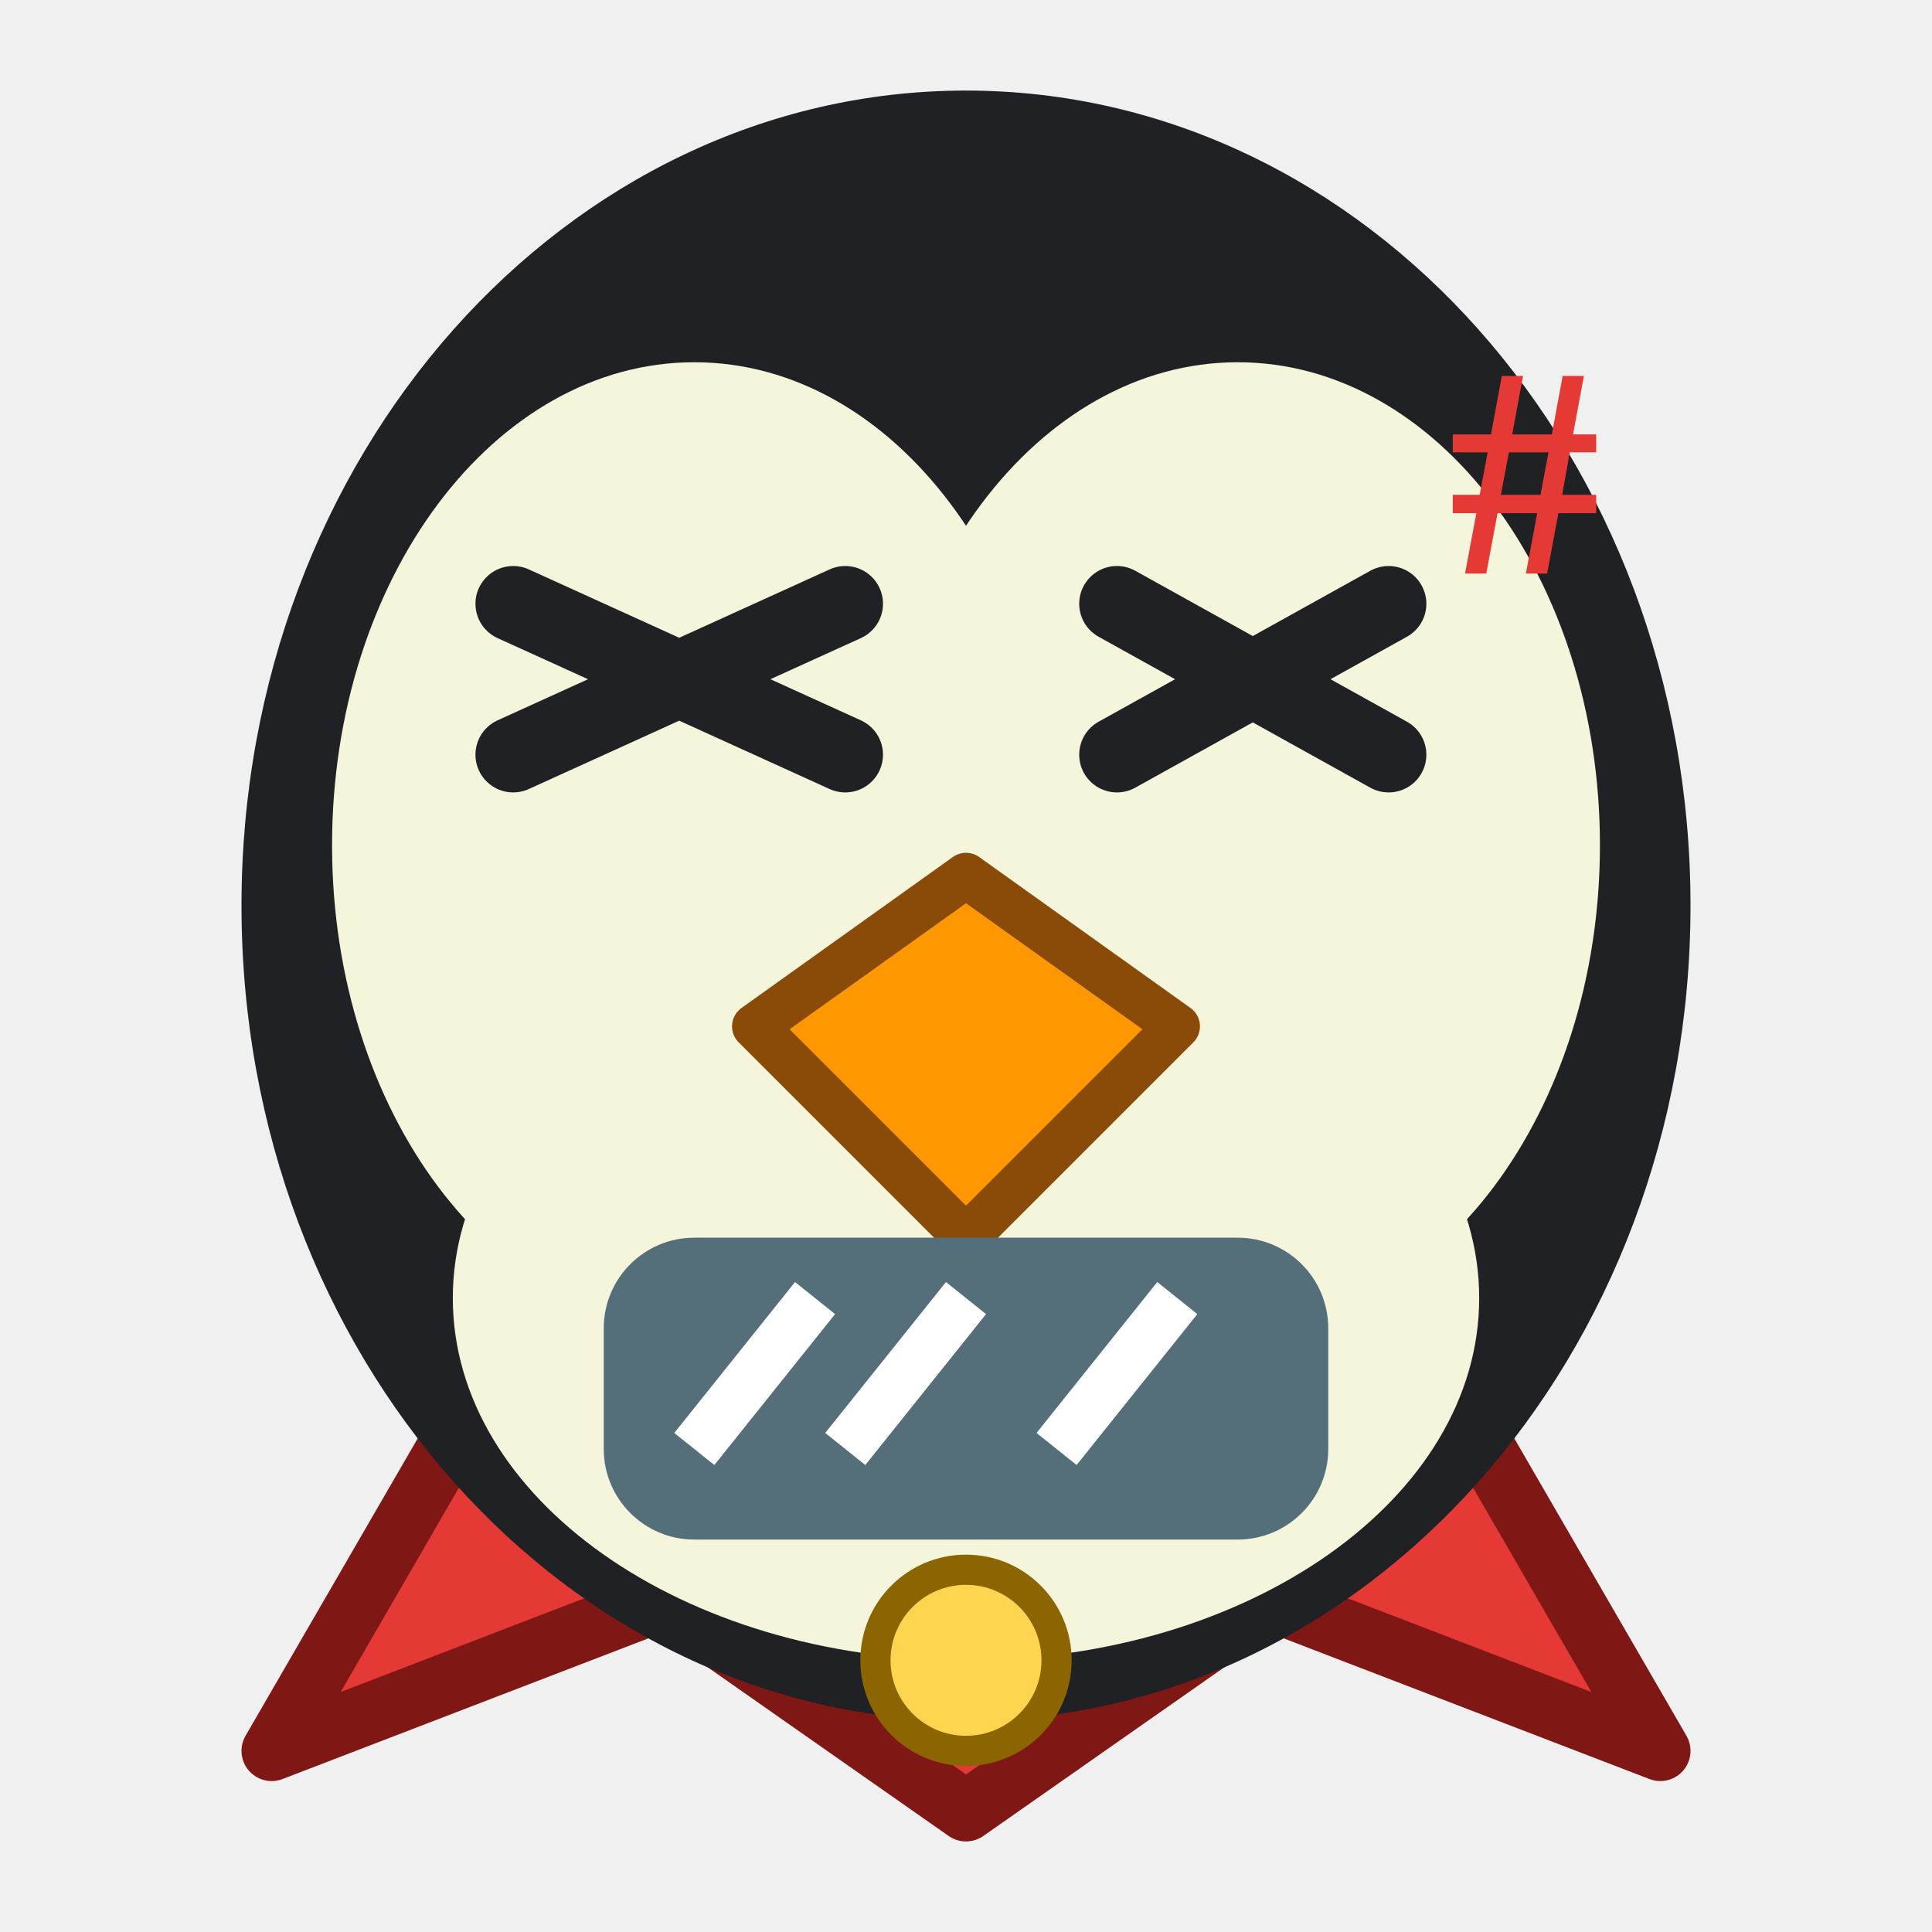
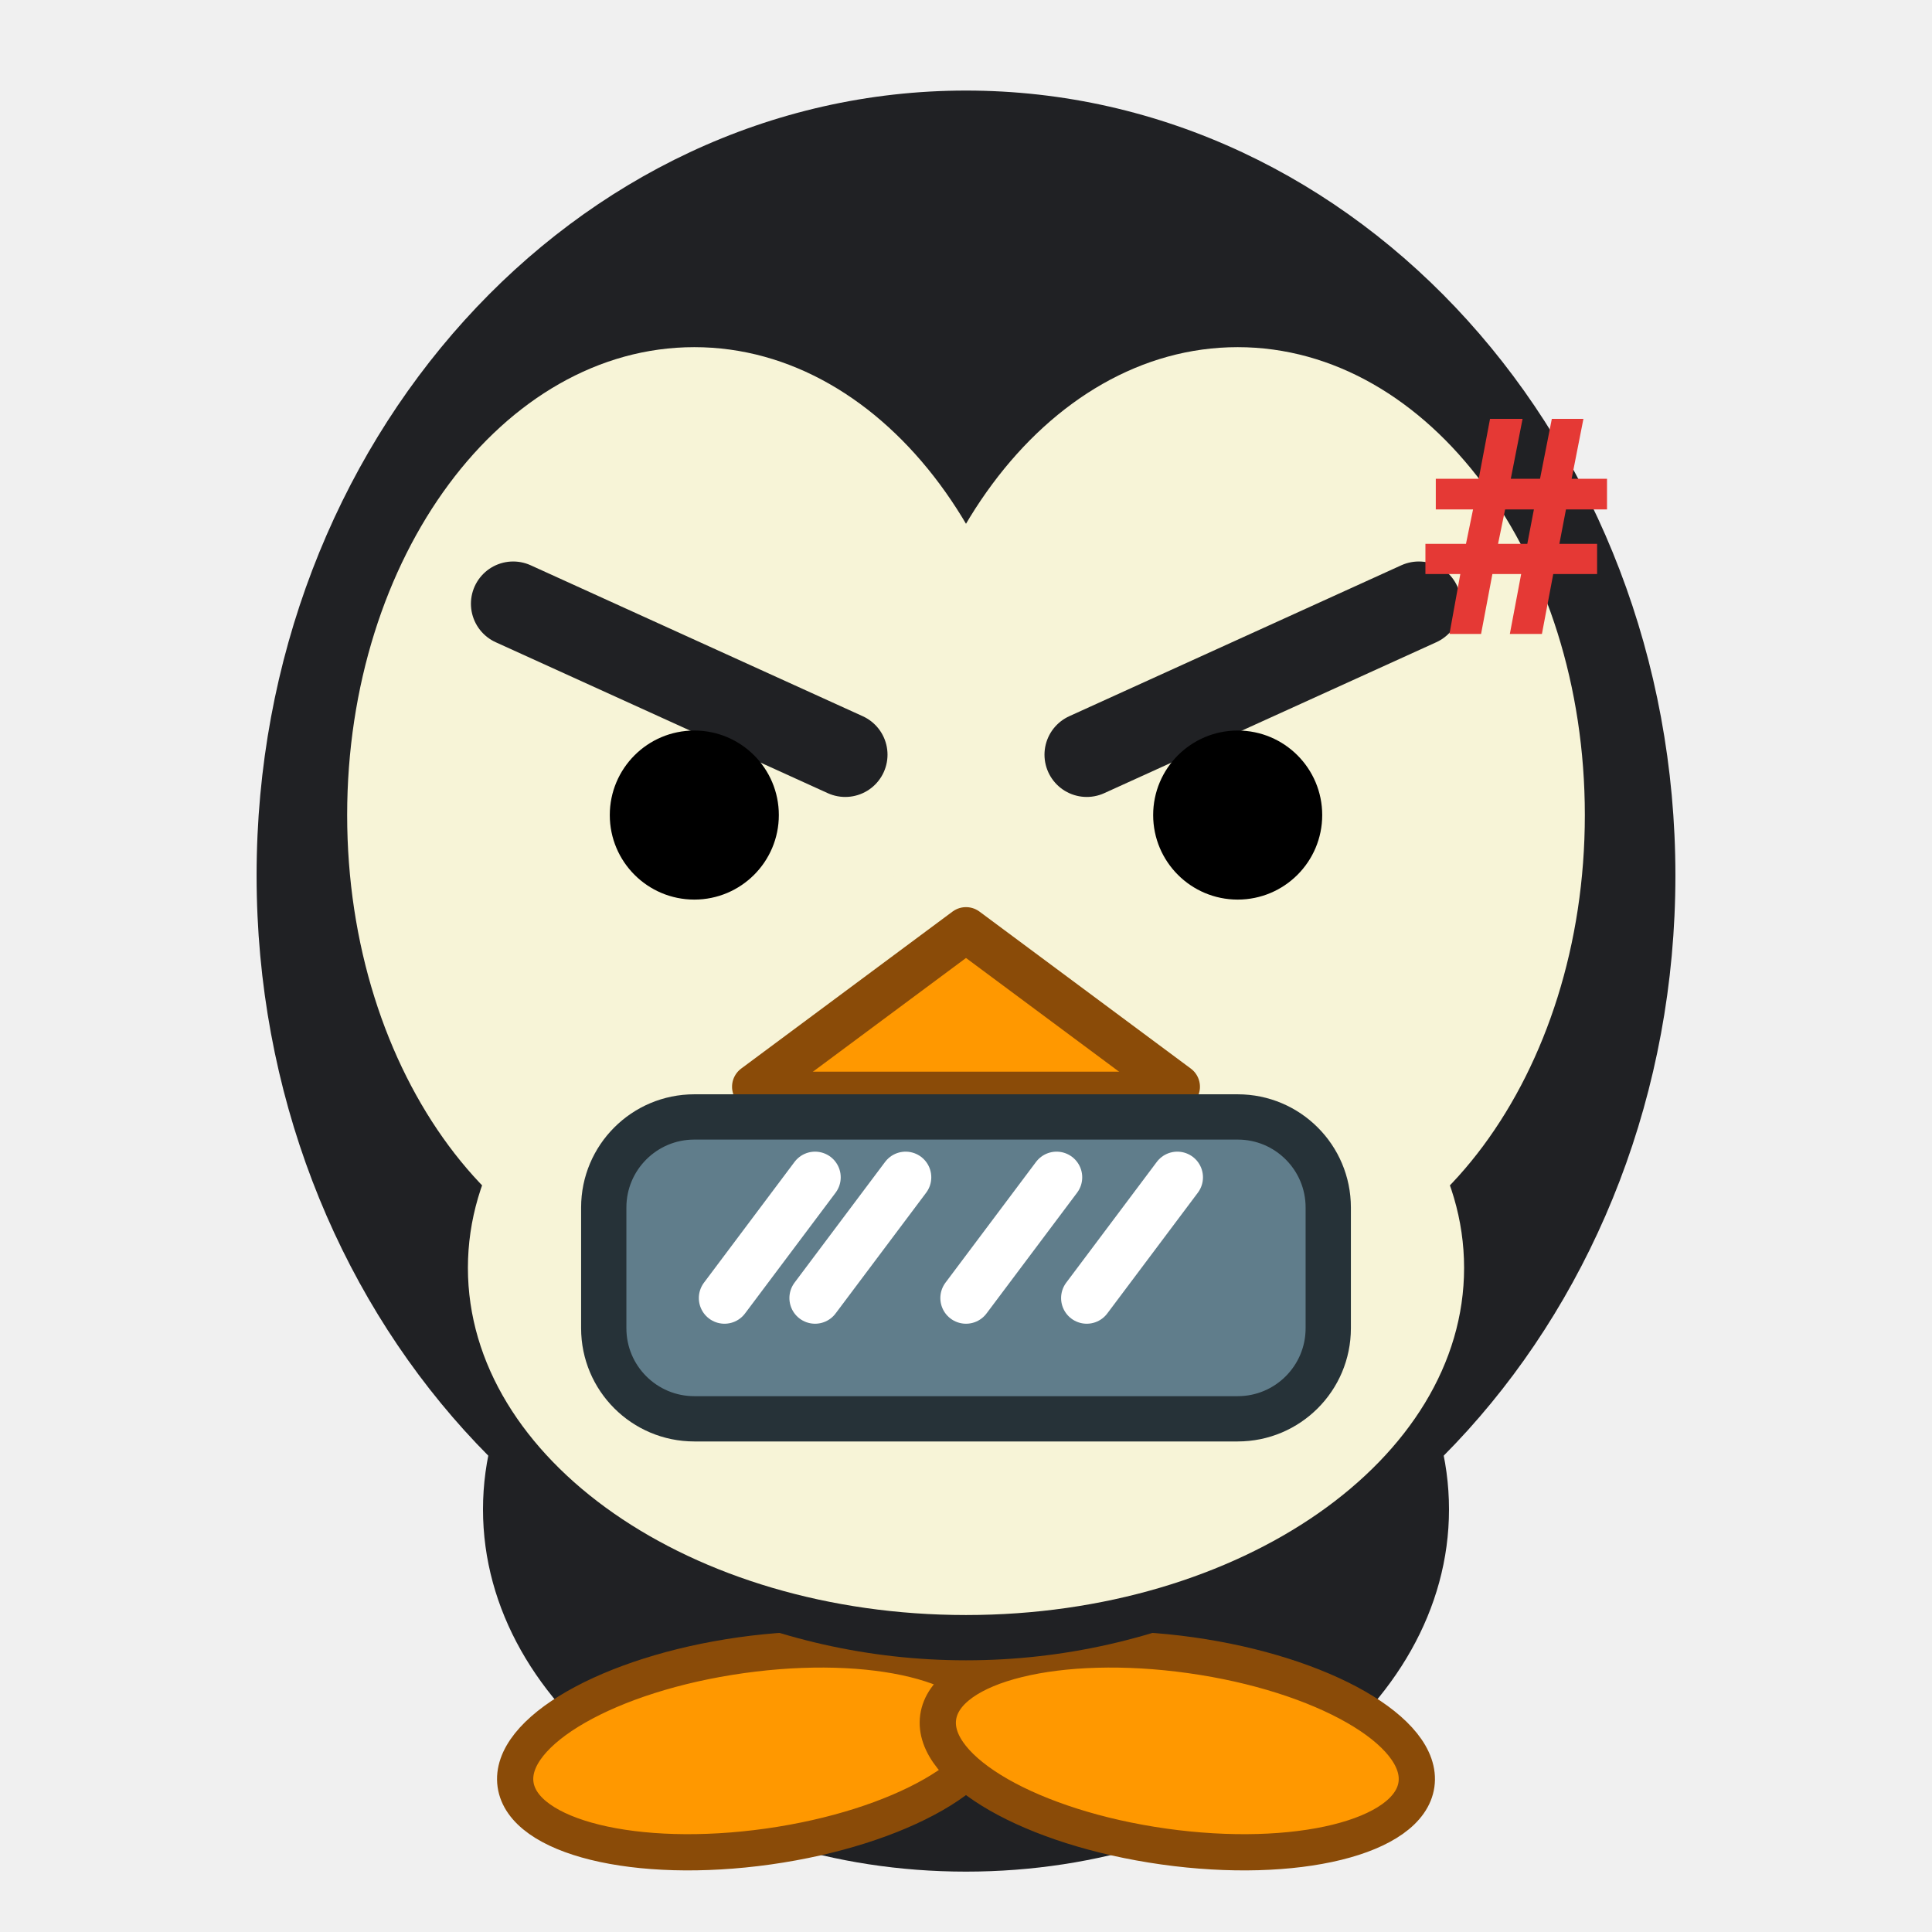
<svg xmlns="http://www.w3.org/2000/svg" width="64" height="64" viewBox="0 0 64 64">
-   <path d="M9 58 20 39h24l11 19-13-5-10 7-10-7z" fill="#e53935" stroke="#7f1715" stroke-width="2" stroke-linejoin="round" />
-   <ellipse cx="32" cy="30" rx="24" ry="27" fill="#202124" />
-   <ellipse cx="23" cy="28" rx="12" ry="16" fill="#f5f5dc" />
-   <ellipse cx="41" cy="28" rx="12" ry="16" fill="#f5f5dc" />
-   <ellipse cx="32" cy="43" rx="17" ry="12" fill="#f5f5dc" />
-   <path d="m17 20 11 5m-11 0 11-5m9 0 9 5m-9 0 9-5" stroke="#202124" stroke-width="2.5" stroke-linecap="round" />
-   <path d="m25 34 7-5 7 5-7 7z" fill="#ff9800" stroke="#8a4b08" stroke-width="1.5" stroke-linejoin="round" />
-   <rect x="20" y="41" width="24" height="10" rx="3" fill="#546e7a" />
-   <path d="m23 48 4-5m1 5 4-5m3 5 4-5" stroke="#fff" stroke-width="1.7" />
-   <circle cx="32" cy="55" r="3" fill="#ffd54f" stroke="#8a6500" stroke-width="1" />
-   <text x="48" y="19" font-size="10" font-weight="bold" fill="#e53935">#</text>
+   <ellipse cx="32" cy="50" rx="16" ry="12" fill="#202124" />
+   <ellipse cx="25" cy="58" rx="8" ry="3.2" fill="#ff9800" stroke="#8a4b08" stroke-width="1.2" transform="rotate(-8 25 58)" />
+   <ellipse cx="39" cy="58" rx="8" ry="3.2" fill="#ff9800" stroke="#8a4b08" stroke-width="1.2" transform="rotate(8 39 58)" />
+   <ellipse cx="32" cy="29" rx="23.5" ry="26" fill="#202124" />
+   <ellipse cx="23" cy="27" rx="11.5" ry="15.5" fill="#f7f4d7" />
+   <ellipse cx="41" cy="27" rx="11.5" ry="15.5" fill="#f7f4d7" />
+   <ellipse cx="32" cy="42" rx="16.5" ry="11.5" fill="#f7f4d7" />
+   <path d="M17 20 L28 25" stroke="#202124" stroke-width="2.8" stroke-linecap="round" />
+   <path d="M47 20 L36 25" stroke="#202124" stroke-width="2.8" stroke-linecap="round" />
+   <circle cx="23" cy="27" r="2.8" />
+   <circle cx="41" cy="27" r="2.8" />
+   <g transform="rotate(0 32 36)">
+     <path d="M25 36 L32 30.8 L39 36 L32 42 Z" fill="#ff9800" stroke="#8a4b08" stroke-width="1.5" stroke-linejoin="round" />
+     <path d="M25.8 36 H38.2" stroke="#8a4b08" stroke-width="1" stroke-linecap="round" />
+   </g>
+   <rect x="20" y="37" width="24" height="10" rx="3" fill="#607d8b" stroke="#263238" stroke-width="1.5" />
+   <path d="M24 43 l3-4 m0 4 3-4 m2 4 3-4 m1 4 3-4" stroke="#fff" stroke-width="1.7" stroke-linecap="round" />
+   <text x="47" y="21" font-size="10" font-family="sans-serif" font-weight="700" fill="#e53935">#</text>
</svg>
